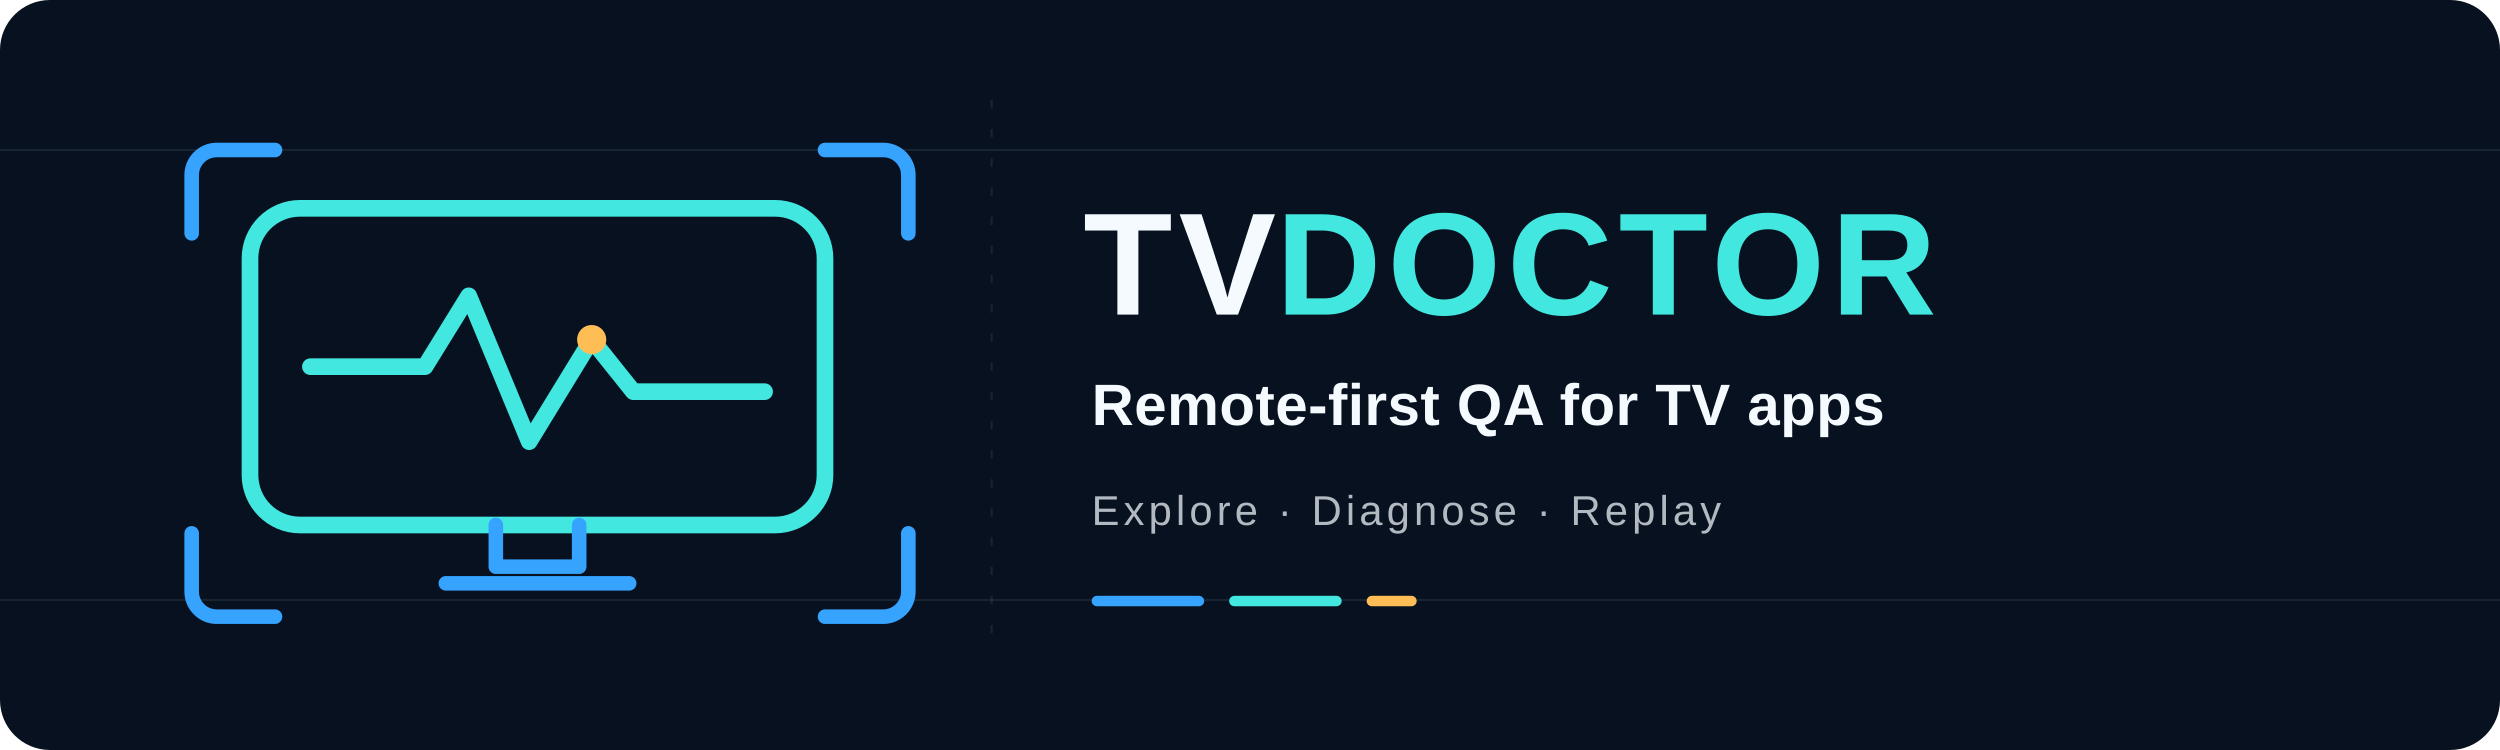
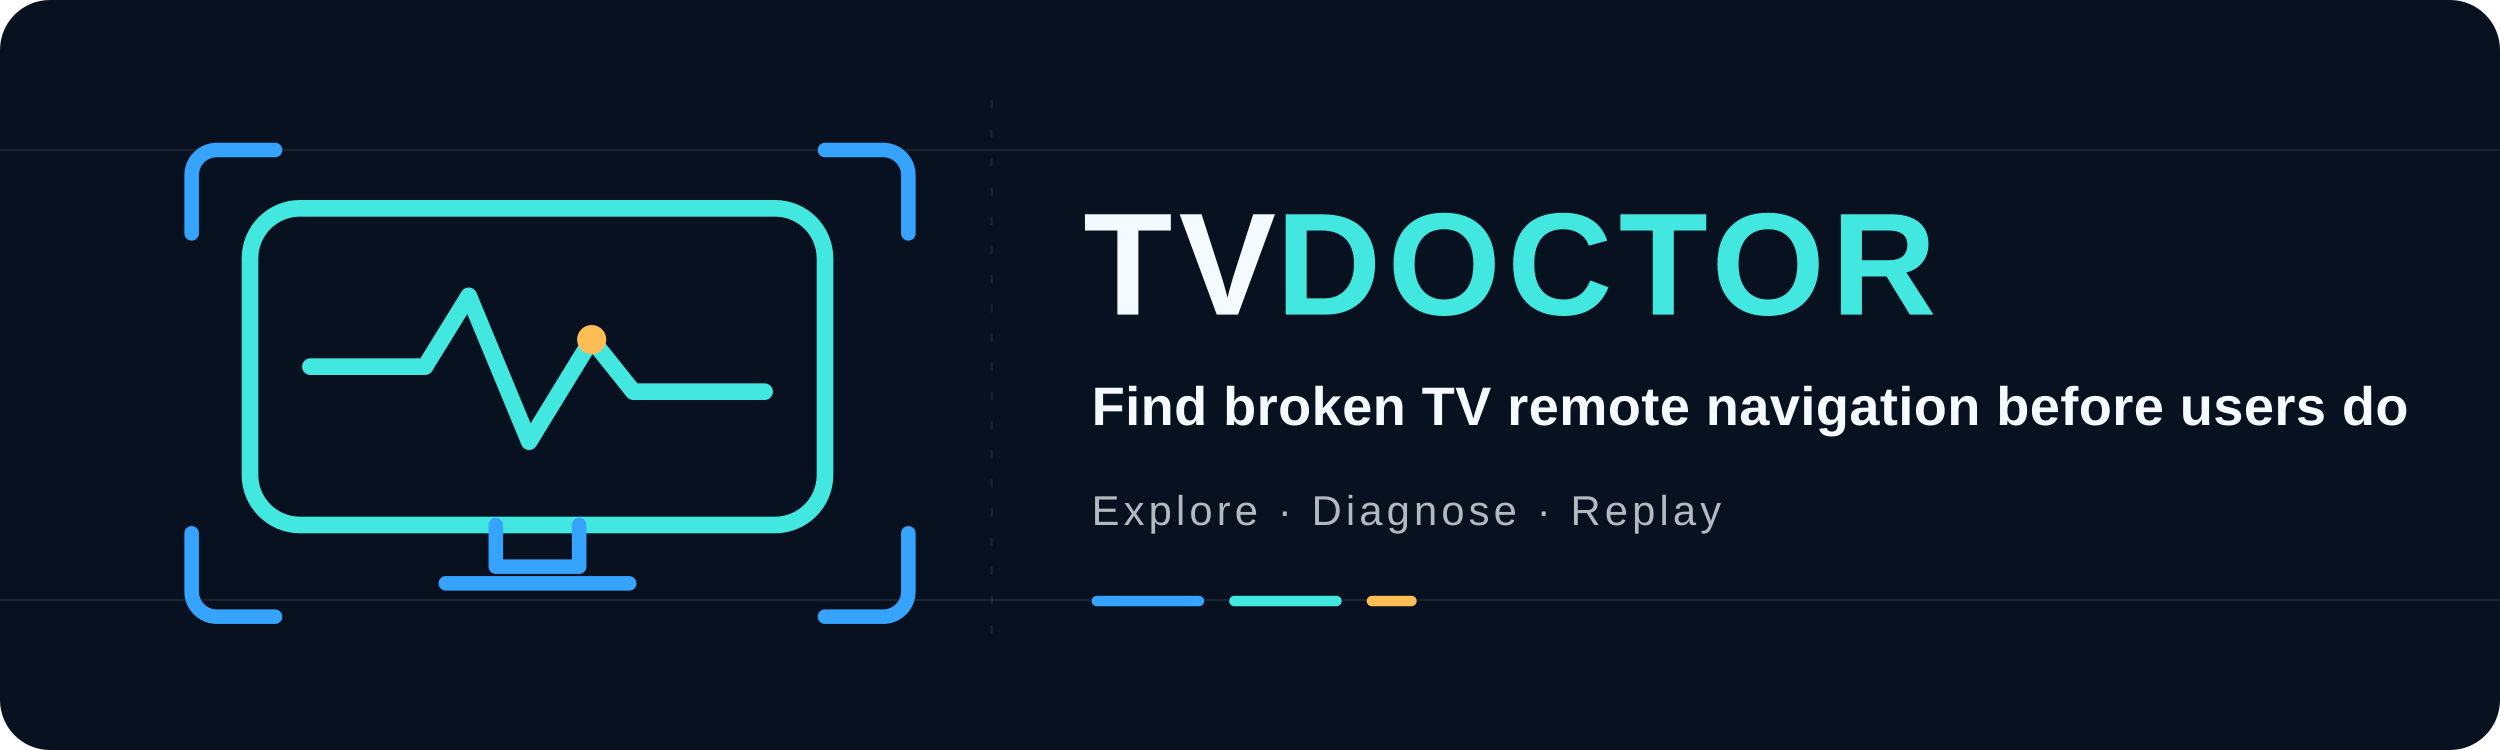
<svg xmlns="http://www.w3.org/2000/svg" viewBox="0 0 1200 360" role="img" aria-labelledby="tvdoctor-hero-title tvdoctor-hero-description">
  <style>
    .surface { fill: #07111F; }
    .primary-text { fill: #F5FAFF; }
    .wordmark-accent { fill: #42E8E0; }
    .secondary-text { fill: #F5FAFF; fill-opacity: .72; }
    .guide { stroke: #F5FAFF; stroke-opacity: .08; }
    @media (prefers-color-scheme: light) {
      .surface { fill: #F4F8FC; }
      .primary-text { fill: #07111F; }
      .wordmark-accent { fill: #07111F; }
      .secondary-text { fill: #38536B; fill-opacity: 1; }
      .guide { stroke: #07111F; stroke-opacity: .08; }
      [stroke="#42E8E0"] { stroke: #007E80; }
      [stroke="#36A3FF"] { stroke: #086FBD; }
      [fill="#42E8E0"] { fill: #007E80; }
      [fill="#36A3FF"] { fill: #086FBD; }
      [fill="#FFBE55"] { fill: #A05E00; }
    }
  </style>
  <rect class="surface" width="1200" height="360" rx="24" />
  <g fill="none" class="guide" stroke-width="1">
    <path d="M0 72h1200M0 288h1200" />
    <path d="M476 48v264" stroke-dasharray="4 10" />
  </g>
  <g transform="translate(84 64)" fill="none" stroke-linecap="round" stroke-linejoin="round">
    <g stroke="#36A3FF" stroke-width="7">
      <path d="M48 8H20C13.4 8 8 13.4 8 20v28" />
      <path d="M312 8h28c6.6 0 12 5.4 12 12v28" />
      <path d="M8 192v28c0 6.6 5.4 12 12 12h28" />
      <path d="M352 192v28c0 6.6-5.4 12-12 12h-28" />
    </g>
    <rect x="36" y="36" width="276" height="152" rx="24" stroke="#42E8E0" stroke-width="8" />
    <path d="M65 112h55l21-34 29 70 30-49 20 25h63" stroke="#42E8E0" stroke-width="8" />
    <circle cx="200" cy="99" r="7" fill="#FFBE55" stroke="none" />
    <path d="M154 188v20h40v-20M130 216h88" stroke="#36A3FF" stroke-width="7" />
  </g>
  <g font-family="Arial, Helvetica, sans-serif">
    <text x="520" y="151" class="primary-text" font-size="70" font-weight="800" letter-spacing="3">TV<tspan class="wordmark-accent">DOCTOR</tspan>
    </text>
-     <text x="524" y="204" class="primary-text" font-size="28" font-weight="600" letter-spacing=".2">Remote-first QA for TV apps</text>
+     <text x="524" y="204" class="primary-text" font-size="26" font-weight="600" letter-spacing=".2">Find broken TV remote navigation before users do</text>
    <text x="524" y="252" class="secondary-text" font-size="20" font-weight="500" letter-spacing="2">Explore · Diagnose · Replay</text>
  </g>
  <g transform="translate(524 286)">
    <rect width="54" height="5" rx="2.5" fill="#36A3FF" />
    <rect x="66" width="54" height="5" rx="2.5" fill="#42E8E0" />
    <rect x="132" width="24" height="5" rx="2.5" fill="#FFBE55" />
  </g>
</svg>
